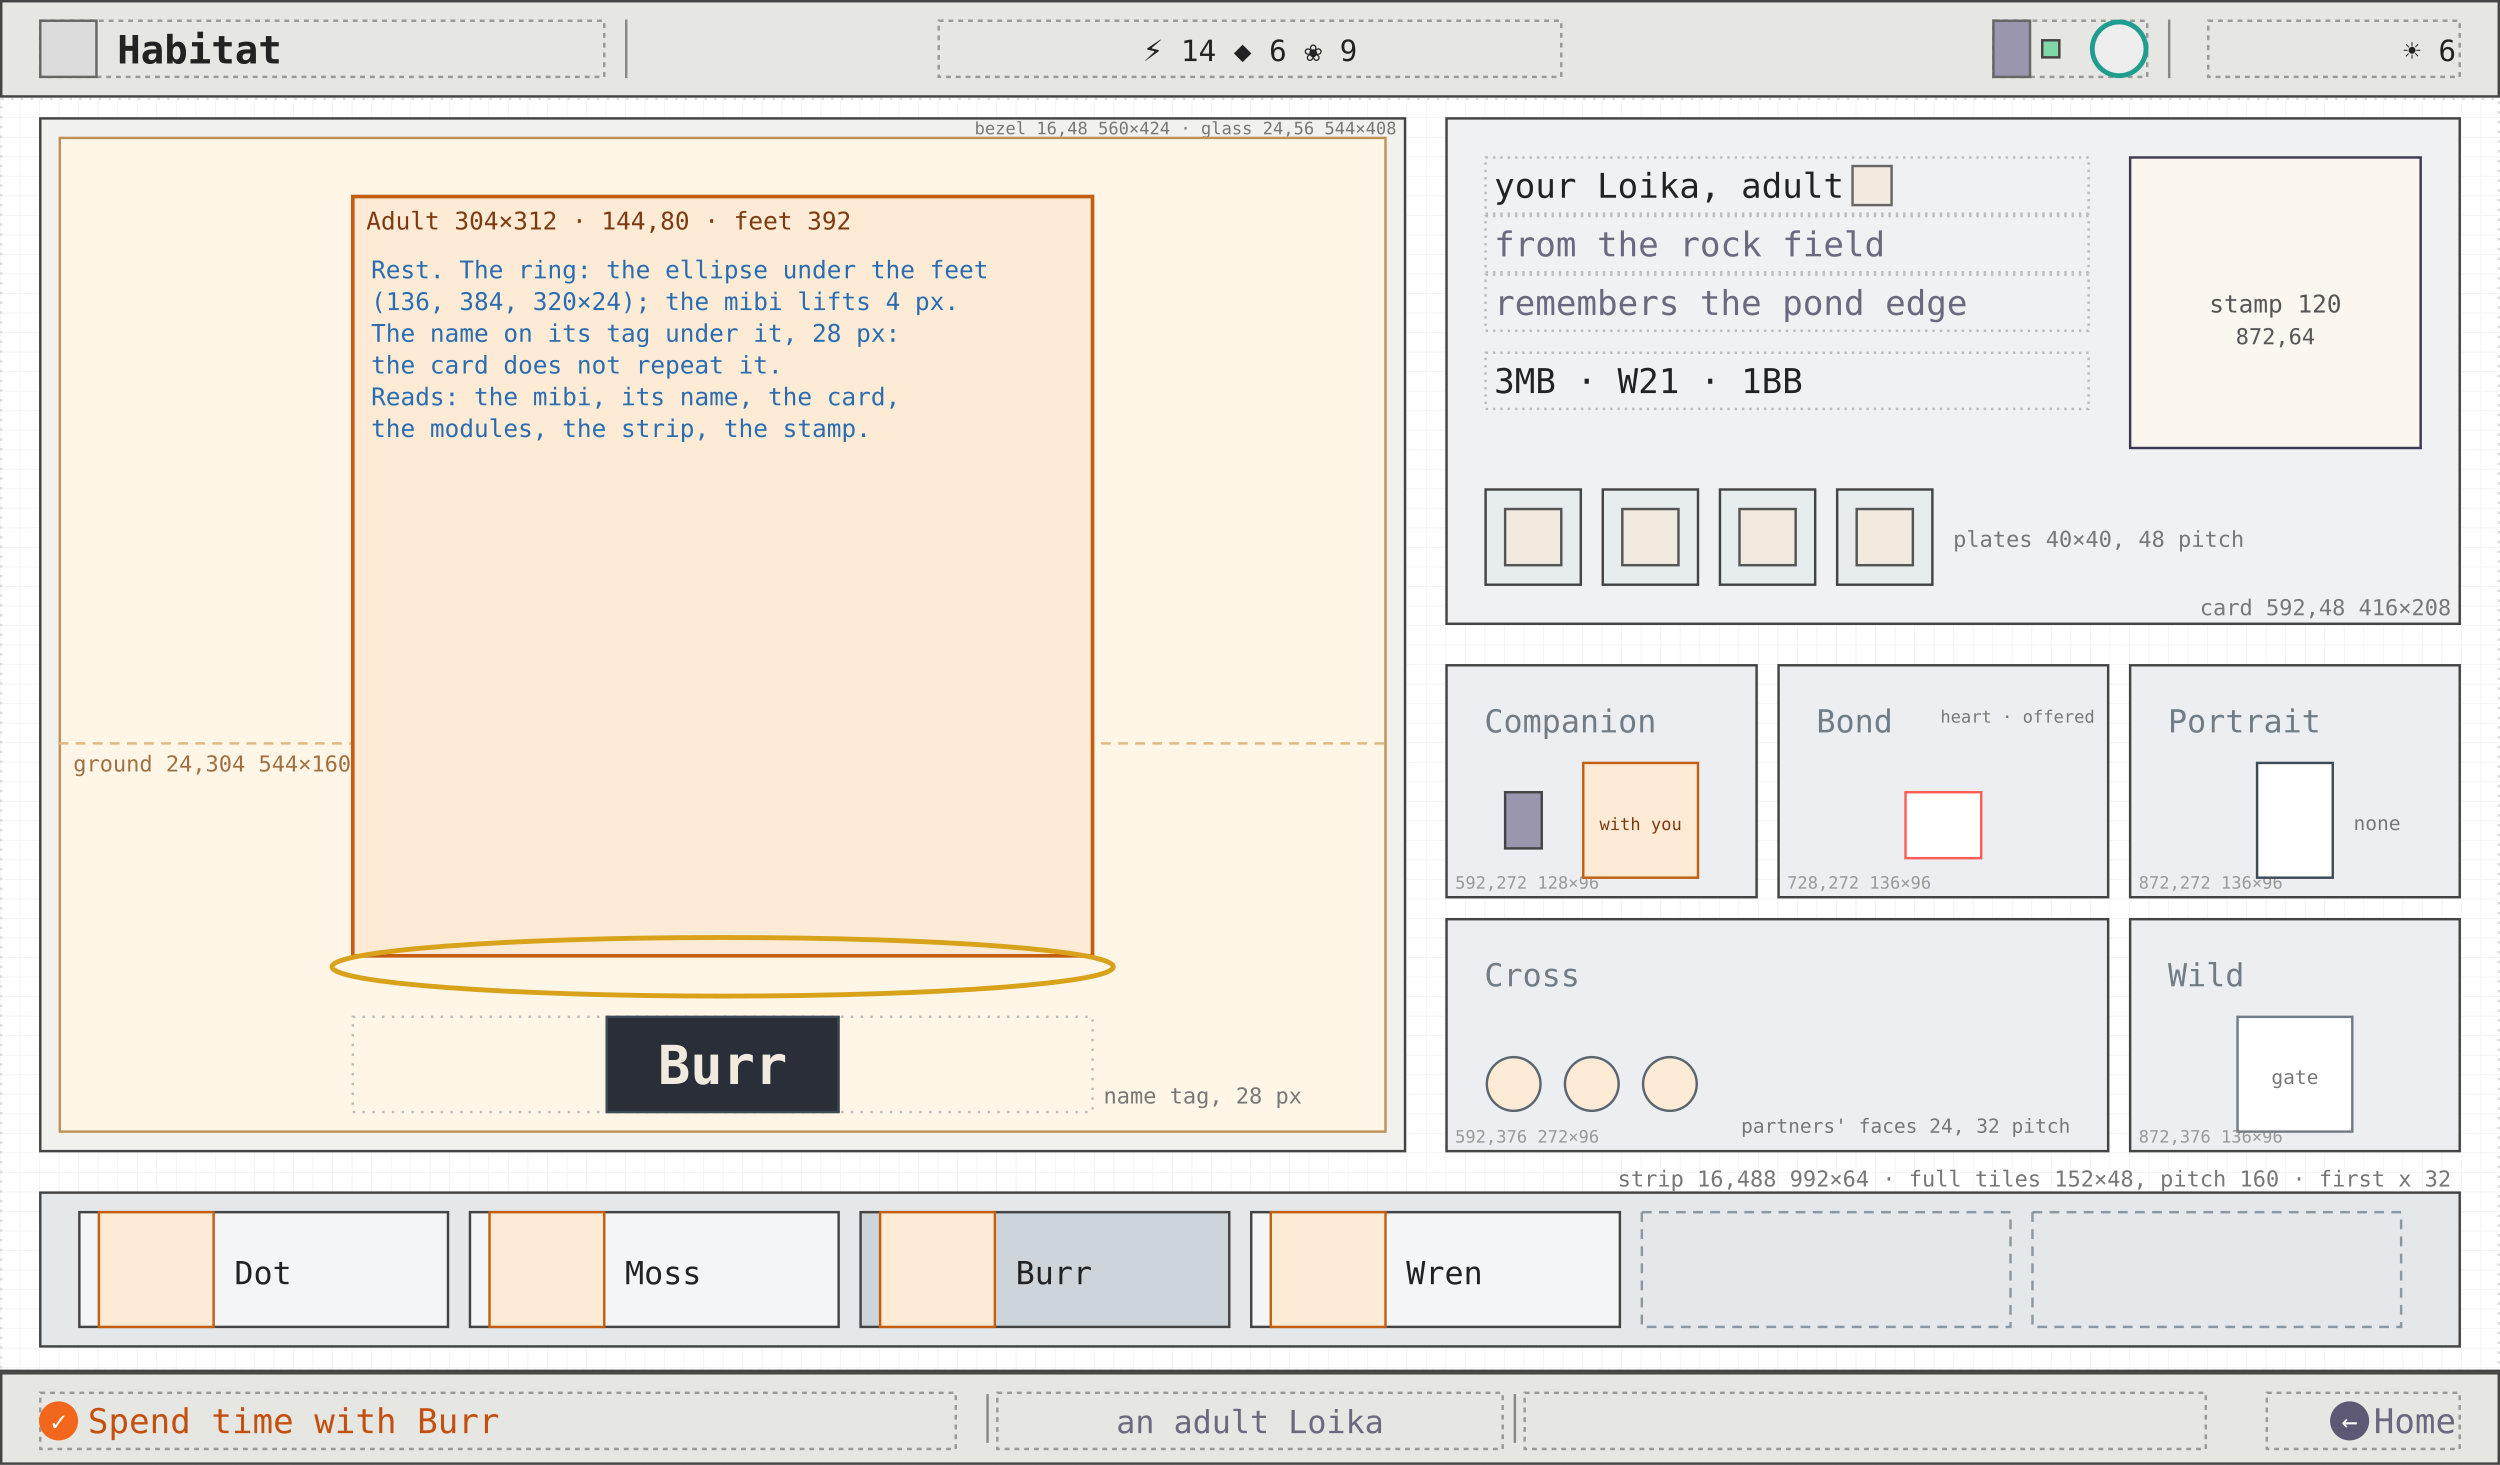
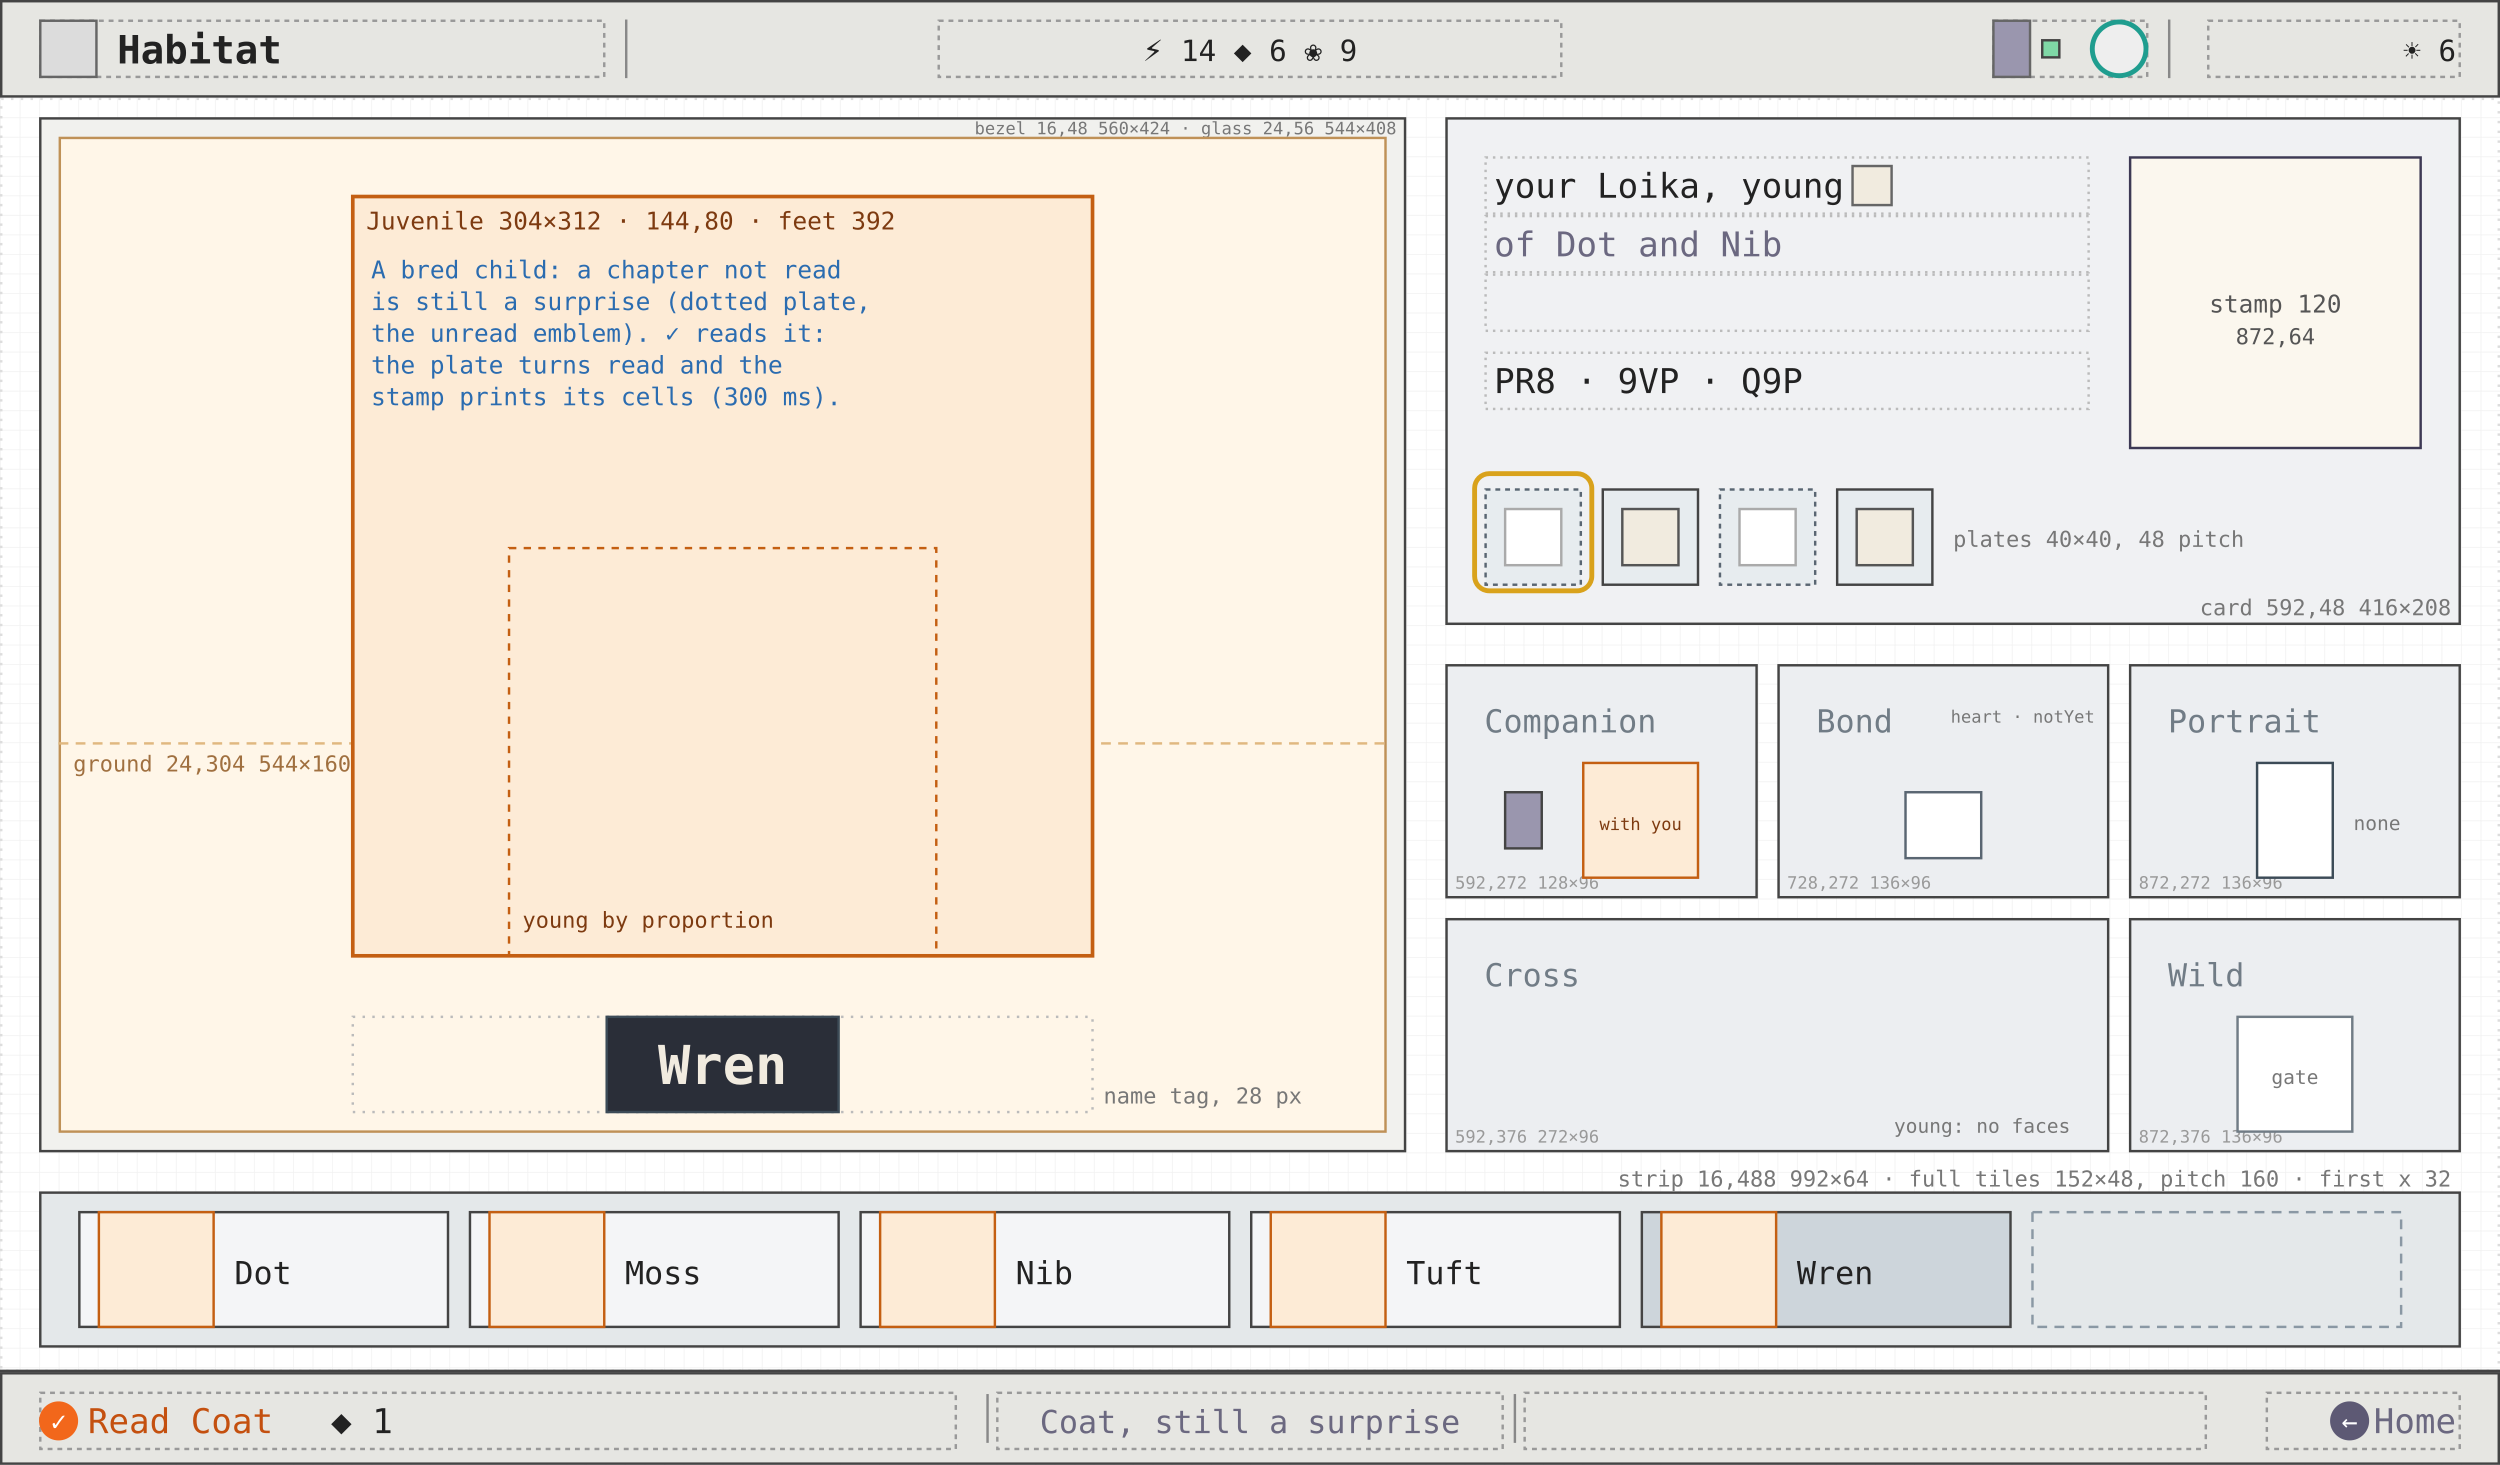
<svg xmlns="http://www.w3.org/2000/svg" viewBox="0 0 1024 600" width="1024" height="600" font-family="ui-monospace, Menlo, Consolas, monospace">
  <defs>
    <pattern id="g8" width="8" height="8" patternUnits="userSpaceOnUse">
      <path d="M8 0H0V8" fill="none" stroke="#efefef" stroke-width="0.5" />
    </pattern>
  </defs>
  <rect width="1024" height="600" fill="#ffffff" />
  <rect width="1024" height="600" fill="url(#g8)" />
  <rect x="0.5" y="40.5" width="1023" height="521" fill="none" stroke="#ddd" stroke-width="1" stroke-dasharray="1 3" />
  <rect x="16.5" y="48.5" width="559" height="423" fill="#f1f1ee" stroke="#444" stroke-width="1" />
  <text x="572" y="55" font-size="7" fill="#777" text-anchor="end">bezel 16,48 560×424 · glass 24,56 544×408</text>
  <rect x="24.5" y="56.5" width="543" height="407" fill="#fff6e8" stroke="#bf9157" stroke-width="1" />
  <line x1="24" y1="304.5" x2="568" y2="304.5" stroke="#e0b880" stroke-dasharray="4 3" />
  <text x="30" y="316" font-size="9" fill="#a07040">ground 24,304 544×160 (warm field)</text>
  <rect x="144.5" y="80.5" width="303" height="311" fill="#fdebd6" stroke="#c45f12" stroke-width="1.5" />
-   <text x="150" y="94" font-size="10" fill="#7d3a10">Adult 304×312 · 144,80 · feet 392</text>
-   <text x="152" y="114" font-size="10" fill="#2b6cb0">Rest. The ring: the ellipse under the feet</text>
-   <text x="152" y="127" font-size="10" fill="#2b6cb0">(136, 384, 320×24); the mibi lifts 4 px.</text>
-   <text x="152" y="140" font-size="10" fill="#2b6cb0">The name on its tag under it, 28 px:</text>
-   <text x="152" y="153" font-size="10" fill="#2b6cb0">the card does not repeat it.</text>
-   <text x="152" y="166" font-size="10" fill="#2b6cb0">Reads: the mibi, its name, the card,</text>
-   <text x="152" y="179" font-size="10" fill="#2b6cb0">the modules, the strip, the stamp.</text>
-   <ellipse cx="296" cy="396" rx="160" ry="12" fill="none" stroke="#d9a21b" stroke-width="2" />
+   <text x="150" y="94" font-size="10" fill="#7d3a10">Juvenile 304×312 · 144,80 · feet 392</text>
+   <rect x="208.5" y="224.5" width="175" height="167" fill="none" stroke="#c45f12" stroke-dasharray="3 3" />
+   <text x="214" y="380" font-size="9" fill="#7d3a10">young by proportion</text>
+   <text x="152" y="114" font-size="10" fill="#2b6cb0">A bred child: a chapter not read</text>
+   <text x="152" y="127" font-size="10" fill="#2b6cb0">is still a surprise (dotted plate,</text>
+   <text x="152" y="140" font-size="10" fill="#2b6cb0">the unread emblem). ✓ reads it:</text>
+   <text x="152" y="153" font-size="10" fill="#2b6cb0">the plate turns read and the</text>
+   <text x="152" y="166" font-size="10" fill="#2b6cb0">stamp prints its cells (300 ms).</text>
  <rect x="144.5" y="416.5" width="303" height="39" fill="none" stroke="#bbb" stroke-dasharray="1 3" />
  <rect x="248.5" y="416.5" width="95" height="39" fill="#2a2e38" stroke="#3c4b57" />
-   <text x="296" y="444" font-size="22" fill="#f1ebdf" text-anchor="middle" font-weight="600">Burr</text>
+   <text x="296" y="444" font-size="22" fill="#f1ebdf" text-anchor="middle" font-weight="600">Wren</text>
  <text x="452" y="452" font-size="9" fill="#777">name tag, 28 px</text>
  <rect x="592.5" y="48.5" width="415" height="207" fill="#f0f1f3" stroke="#444" stroke-width="1" />
  <rect x="608.5" y="64.5" width="247" height="23" fill="none" stroke="#bbb" stroke-width="1" stroke-dasharray="1 2" />
-   <text x="612" y="81" font-size="14" fill="#222">your Loika, adult</text>
+   <text x="612" y="81" font-size="14" fill="#222">your Loika, young</text>
  <rect x="758.8" y="68" width="16" height="16" fill="#f1ebdf" stroke="#666" />
  <rect x="608.5" y="88.5" width="247" height="23" fill="none" stroke="#bbb" stroke-width="1" stroke-dasharray="1 2" />
-   <text x="612" y="105" font-size="14" fill="#6b6880">from the rock field</text>
+   <text x="612" y="105" font-size="14" fill="#6b6880">of Dot and Nib</text>
  <rect x="608.5" y="112.5" width="247" height="23" fill="none" stroke="#bbb" stroke-width="1" stroke-dasharray="1 2" />
-   <text x="612" y="129" font-size="14" fill="#6b6880">remembers the pond edge</text>
+   <text x="612" y="129" font-size="14" fill="#6b6880" />
  <rect x="608.5" y="144.5" width="247" height="23" fill="none" stroke="#bbb" stroke-width="1" stroke-dasharray="1 2" />
-   <text x="612" y="161" font-size="14" fill="#222">3MB · W21 · 1BB</text>
+   <text x="612" y="161" font-size="14" fill="#222">PR8 · 9VP · Q9P</text>
  <rect x="872.5" y="64.5" width="119" height="119" fill="#fbf7ee" stroke="#3d3954" stroke-width="1" />
  <text x="932" y="128" font-size="10" fill="#555" text-anchor="middle">stamp 120</text>
  <text x="932" y="141" font-size="9" fill="#555" text-anchor="middle">872,64</text>
  <text x="600" y="59" font-size="9" fill="#555" />
-   <rect x="608.5" y="200.5" width="39" height="39" fill="#e7ecef" stroke="#444" stroke-width="1" />
-   <rect x="616.5" y="208.5" width="23" height="23" fill="#f1ebdf" stroke="#555" />
+   <rect x="608.5" y="200.5" width="39" height="39" fill="#e7ecef" stroke="#5a6672" stroke-width="1" stroke-dasharray="2 2" />
+   <rect x="616.5" y="208.5" width="23" height="23" fill="#fff" stroke="#aaa" />
+   <rect x="604" y="194" width="48" height="48" fill="none" stroke="#d9a21b" stroke-width="2" rx="6" />
  <rect x="656.5" y="200.5" width="39" height="39" fill="#e7ecef" stroke="#444" stroke-width="1" />
  <rect x="664.5" y="208.5" width="23" height="23" fill="#f1ebdf" stroke="#555" />
-   <rect x="704.5" y="200.5" width="39" height="39" fill="#e7ecef" stroke="#444" stroke-width="1" />
-   <rect x="712.5" y="208.5" width="23" height="23" fill="#f1ebdf" stroke="#555" />
+   <rect x="704.5" y="200.5" width="39" height="39" fill="#e7ecef" stroke="#5a6672" stroke-width="1" stroke-dasharray="2 2" />
+   <rect x="712.5" y="208.5" width="23" height="23" fill="#fff" stroke="#aaa" />
  <rect x="752.5" y="200.5" width="39" height="39" fill="#e7ecef" stroke="#444" stroke-width="1" />
  <rect x="760.5" y="208.5" width="23" height="23" fill="#f1ebdf" stroke="#555" />
  <text x="800" y="224" font-size="9" fill="#777">plates 40×40, 48 pitch</text>
  <text x="1004" y="252" font-size="9" fill="#777" text-anchor="end">card 592,48 416×208</text>
  <rect x="592.5" y="272.5" width="127" height="95" fill="#eceef1" stroke="#444" stroke-width="1" />
  <text x="608" y="300" font-size="13" fill="#717c86">Companion</text>
  <text x="596" y="364" font-size="7" fill="#999">592,272 128×96</text>
  <rect x="616.5" y="324.5" width="15" height="23" fill="#9a96ae" stroke="#444" stroke-width="1" />
  <rect x="648.5" y="312.5" width="47" height="47" fill="#fdebd6" stroke="#c45f12" stroke-width="1" />
  <text x="672" y="340" font-size="7" fill="#7d3a10" text-anchor="middle">with you</text>
  <rect x="728.5" y="272.5" width="135" height="95" fill="#eceef1" stroke="#444" stroke-width="1" />
  <text x="744" y="300" font-size="13" fill="#717c86">Bond</text>
  <text x="732" y="364" font-size="7" fill="#999">728,272 136×96</text>
-   <rect x="780.5" y="324.5" width="31" height="27" fill="#fff" stroke="#ff5f57" stroke-width="1" />
-   <text x="858" y="296" font-size="7" fill="#777" text-anchor="end">heart · offered</text>
+   <rect x="780.5" y="324.5" width="31" height="27" fill="#fff" stroke="#5a6672" stroke-width="1" />
+   <text x="858" y="296" font-size="7" fill="#777" text-anchor="end">heart · notYet</text>
  <rect x="872.5" y="272.5" width="135" height="95" fill="#eceef1" stroke="#444" stroke-width="1" />
  <text x="888" y="300" font-size="13" fill="#717c86">Portrait</text>
  <text x="876" y="364" font-size="7" fill="#999">872,272 136×96</text>
  <rect x="924.5" y="312.5" width="31" height="47" fill="#fff" stroke="#3c4b57" stroke-width="1" />
  <text x="964" y="340" font-size="8" fill="#777">none</text>
  <rect x="592.5" y="376.5" width="271" height="95" fill="#eceef1" stroke="#444" stroke-width="1" />
  <text x="608" y="404" font-size="13" fill="#717c86">Cross</text>
  <text x="596" y="468" font-size="7" fill="#999">592,376 272×96</text>
-   <circle cx="620" cy="444" r="11" fill="#fdebd6" stroke="#5a6672" stroke-width="1" />
-   <circle cx="652" cy="444" r="11" fill="#fdebd6" stroke="#5a6672" stroke-width="1" />
-   <circle cx="684" cy="444" r="11" fill="#fdebd6" stroke="#5a6672" stroke-width="1" />
-   <text x="848" y="464" font-size="8" fill="#777" text-anchor="end">partners' faces 24, 32 pitch</text>
+   <text x="848" y="464" font-size="8" fill="#777" text-anchor="end">young: no faces</text>
  <rect x="872.5" y="376.5" width="135" height="95" fill="#eceef1" stroke="#444" stroke-width="1" />
  <text x="888" y="404" font-size="13" fill="#717c86">Wild</text>
  <text x="876" y="468" font-size="7" fill="#999">872,376 136×96</text>
  <rect x="916.5" y="416.5" width="47" height="47" fill="#fff" stroke="#717c86" stroke-width="1" />
  <text x="940" y="444" font-size="8" fill="#777" text-anchor="middle">gate</text>
  <rect x="16.5" y="488.5" width="991" height="63" fill="#e4e8ea" stroke="#444" stroke-width="1" />
  <rect x="32.5" y="496.5" width="151" height="47" fill="#f4f5f7" stroke="#444" stroke-width="1" />
  <rect x="40.5" y="496.5" width="47" height="47" fill="#fdebd6" stroke="#c45f12" stroke-width="1" />
  <text x="96" y="526" font-size="13" fill="#222">Dot</text>
  <rect x="192.5" y="496.5" width="151" height="47" fill="#f4f5f7" stroke="#444" stroke-width="1" />
  <rect x="200.5" y="496.5" width="47" height="47" fill="#fdebd6" stroke="#c45f12" stroke-width="1" />
  <text x="256" y="526" font-size="13" fill="#222">Moss</text>
-   <rect x="352.5" y="496.5" width="151" height="47" fill="#cdd5db" stroke="#444" stroke-width="1" />
+   <rect x="352.5" y="496.5" width="151" height="47" fill="#f4f5f7" stroke="#444" stroke-width="1" />
  <rect x="360.5" y="496.5" width="47" height="47" fill="#fdebd6" stroke="#c45f12" stroke-width="1" />
-   <text x="416" y="526" font-size="13" fill="#222">Burr</text>
+   <text x="416" y="526" font-size="13" fill="#222">Nib</text>
  <rect x="512.5" y="496.5" width="151" height="47" fill="#f4f5f7" stroke="#444" stroke-width="1" />
  <rect x="520.5" y="496.5" width="47" height="47" fill="#fdebd6" stroke="#c45f12" stroke-width="1" />
-   <text x="576" y="526" font-size="13" fill="#222">Wren</text>
-   <rect x="672.5" y="496.5" width="151" height="47" fill="none" stroke="#8a98a4" stroke-width="1" stroke-dasharray="4 3" />
+   <text x="576" y="526" font-size="13" fill="#222">Tuft</text>
+   <rect x="672.5" y="496.5" width="151" height="47" fill="#cdd5db" stroke="#444" stroke-width="1" />
+   <rect x="680.5" y="496.5" width="47" height="47" fill="#fdebd6" stroke="#c45f12" stroke-width="1" />
+   <text x="736" y="526" font-size="13" fill="#222">Wren</text>
  <rect x="832.5" y="496.5" width="151" height="47" fill="none" stroke="#8a98a4" stroke-width="1" stroke-dasharray="4 3" />
  <text x="1004" y="486" font-size="9" fill="#777" text-anchor="end">strip 16,488 992×64 · full tiles 152×48, pitch 160 · first x 32</text>
  <rect x="0.5" y="0.5" width="1023" height="39" fill="#e6e6e2" stroke="#444" stroke-width="1" />
  <rect x="16.5" y="8.5" width="231" height="23" fill="none" stroke="#999" stroke-width="1" stroke-dasharray="2 2" />
  <rect x="16.5" y="8.5" width="23" height="23" fill="#dcdcdc" stroke="#666" stroke-width="1" />
  <text x="48" y="26" font-size="16" fill="#222" font-weight="600">Habitat</text>
  <line x1="256.5" y1="8" x2="256.5" y2="32" stroke="#888" stroke-width="1" />
  <line x1="888.5" y1="8" x2="888.5" y2="32" stroke="#888" stroke-width="1" />
  <rect x="384.5" y="8.5" width="255" height="23" fill="none" stroke="#999" stroke-width="1" stroke-dasharray="2 2" />
  <text x="512" y="25" font-size="12" fill="#222" text-anchor="middle">⚡ 14   ◆ 6   ❀ 9</text>
  <rect x="816.5" y="8.5" width="63" height="23" fill="none" stroke="#999" stroke-width="1" stroke-dasharray="2 2" />
  <rect x="816.5" y="8.5" width="15" height="23" fill="#9a96ae" stroke="#666" stroke-width="1" />
  <rect x="836.5" y="16.5" width="7" height="7" fill="#7fd8a6" stroke="#444" stroke-width="1" />
  <circle cx="868" cy="20" r="11" fill="#eee" stroke="#1f9d8f" stroke-width="2" />
  <rect x="904.5" y="8.5" width="103" height="23" fill="none" stroke="#999" stroke-width="1" stroke-dasharray="2 2" />
  <text x="1006" y="25" font-size="12" fill="#222" text-anchor="end">☀ 6</text>
  <line x1="0" y1="561.5" x2="1024" y2="561.5" stroke="#444" stroke-width="1" />
  <rect x="0.5" y="562.5" width="1023" height="37" fill="#e6e6e2" stroke="#444" stroke-width="1" />
  <rect x="16.5" y="570.5" width="375" height="23" fill="none" stroke="#999" stroke-width="1" stroke-dasharray="2 2" />
  <rect x="408.5" y="570.5" width="207" height="23" fill="none" stroke="#999" stroke-width="1" stroke-dasharray="2 2" />
  <rect x="624.5" y="570.5" width="279" height="23" fill="none" stroke="#999" stroke-width="1" stroke-dasharray="2 2" />
  <rect x="928.5" y="570.5" width="79" height="23" fill="none" stroke="#999" stroke-width="1" stroke-dasharray="2 2" />
  <line x1="404.5" y1="571" x2="404.5" y2="591" stroke="#888" stroke-width="1" />
  <line x1="620.5" y1="571" x2="620.5" y2="591" stroke="#888" stroke-width="1" />
  <circle cx="24" cy="582" r="8" fill="#f2671b" />
  <text x="24" y="586" font-size="11" fill="#fff" text-anchor="middle">✓</text>
-   <text x="36" y="587" font-size="14" fill="#c4500f">Spend time with Burr</text>
-   <text x="512" y="587" font-size="13" fill="#6b6880" text-anchor="middle">an adult Loika</text>
+   <text x="36" y="587" font-size="14" fill="#c4500f">Read Coat</text>
+   <text x="135.6" y="587" font-size="14" fill="#222">◆ 1</text>
+   <text x="512" y="587" font-size="13" fill="#6b6880" text-anchor="middle">Coat, still a surprise</text>
  <circle cx="962.4" cy="582" r="8" fill="#5d5974" />
  <text x="962.4" y="586" font-size="11" fill="#fff" text-anchor="middle">←</text>
  <text x="1006" y="587" font-size="14" fill="#6b6880" text-anchor="end">Home</text>
</svg>
